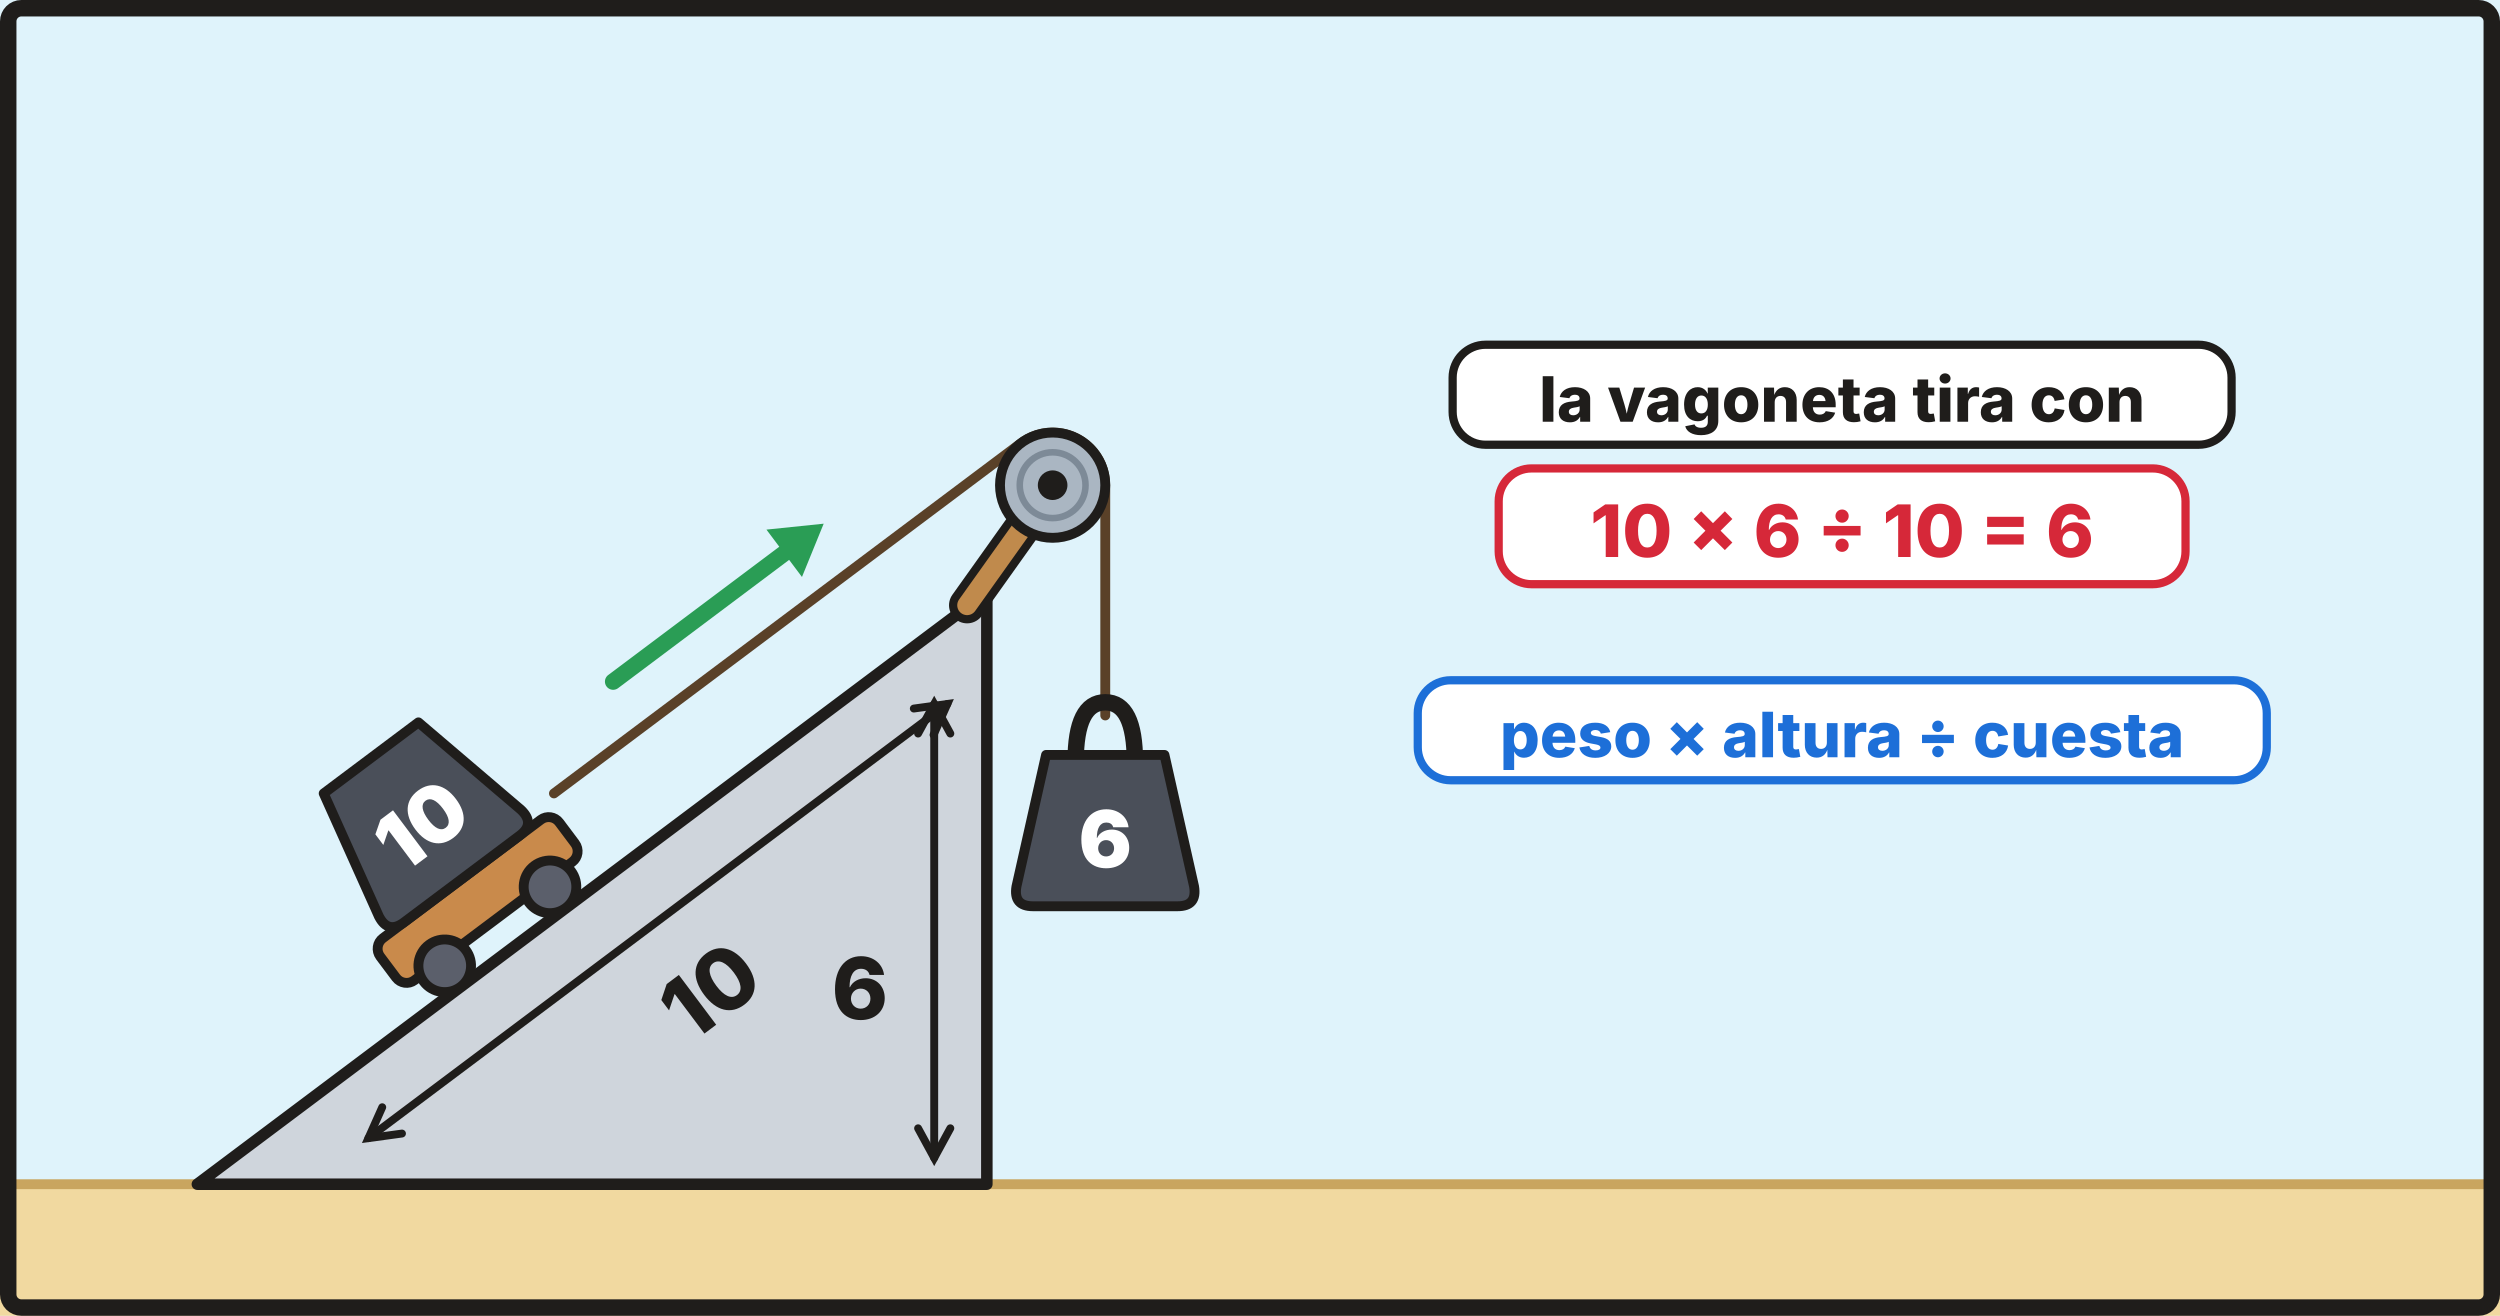
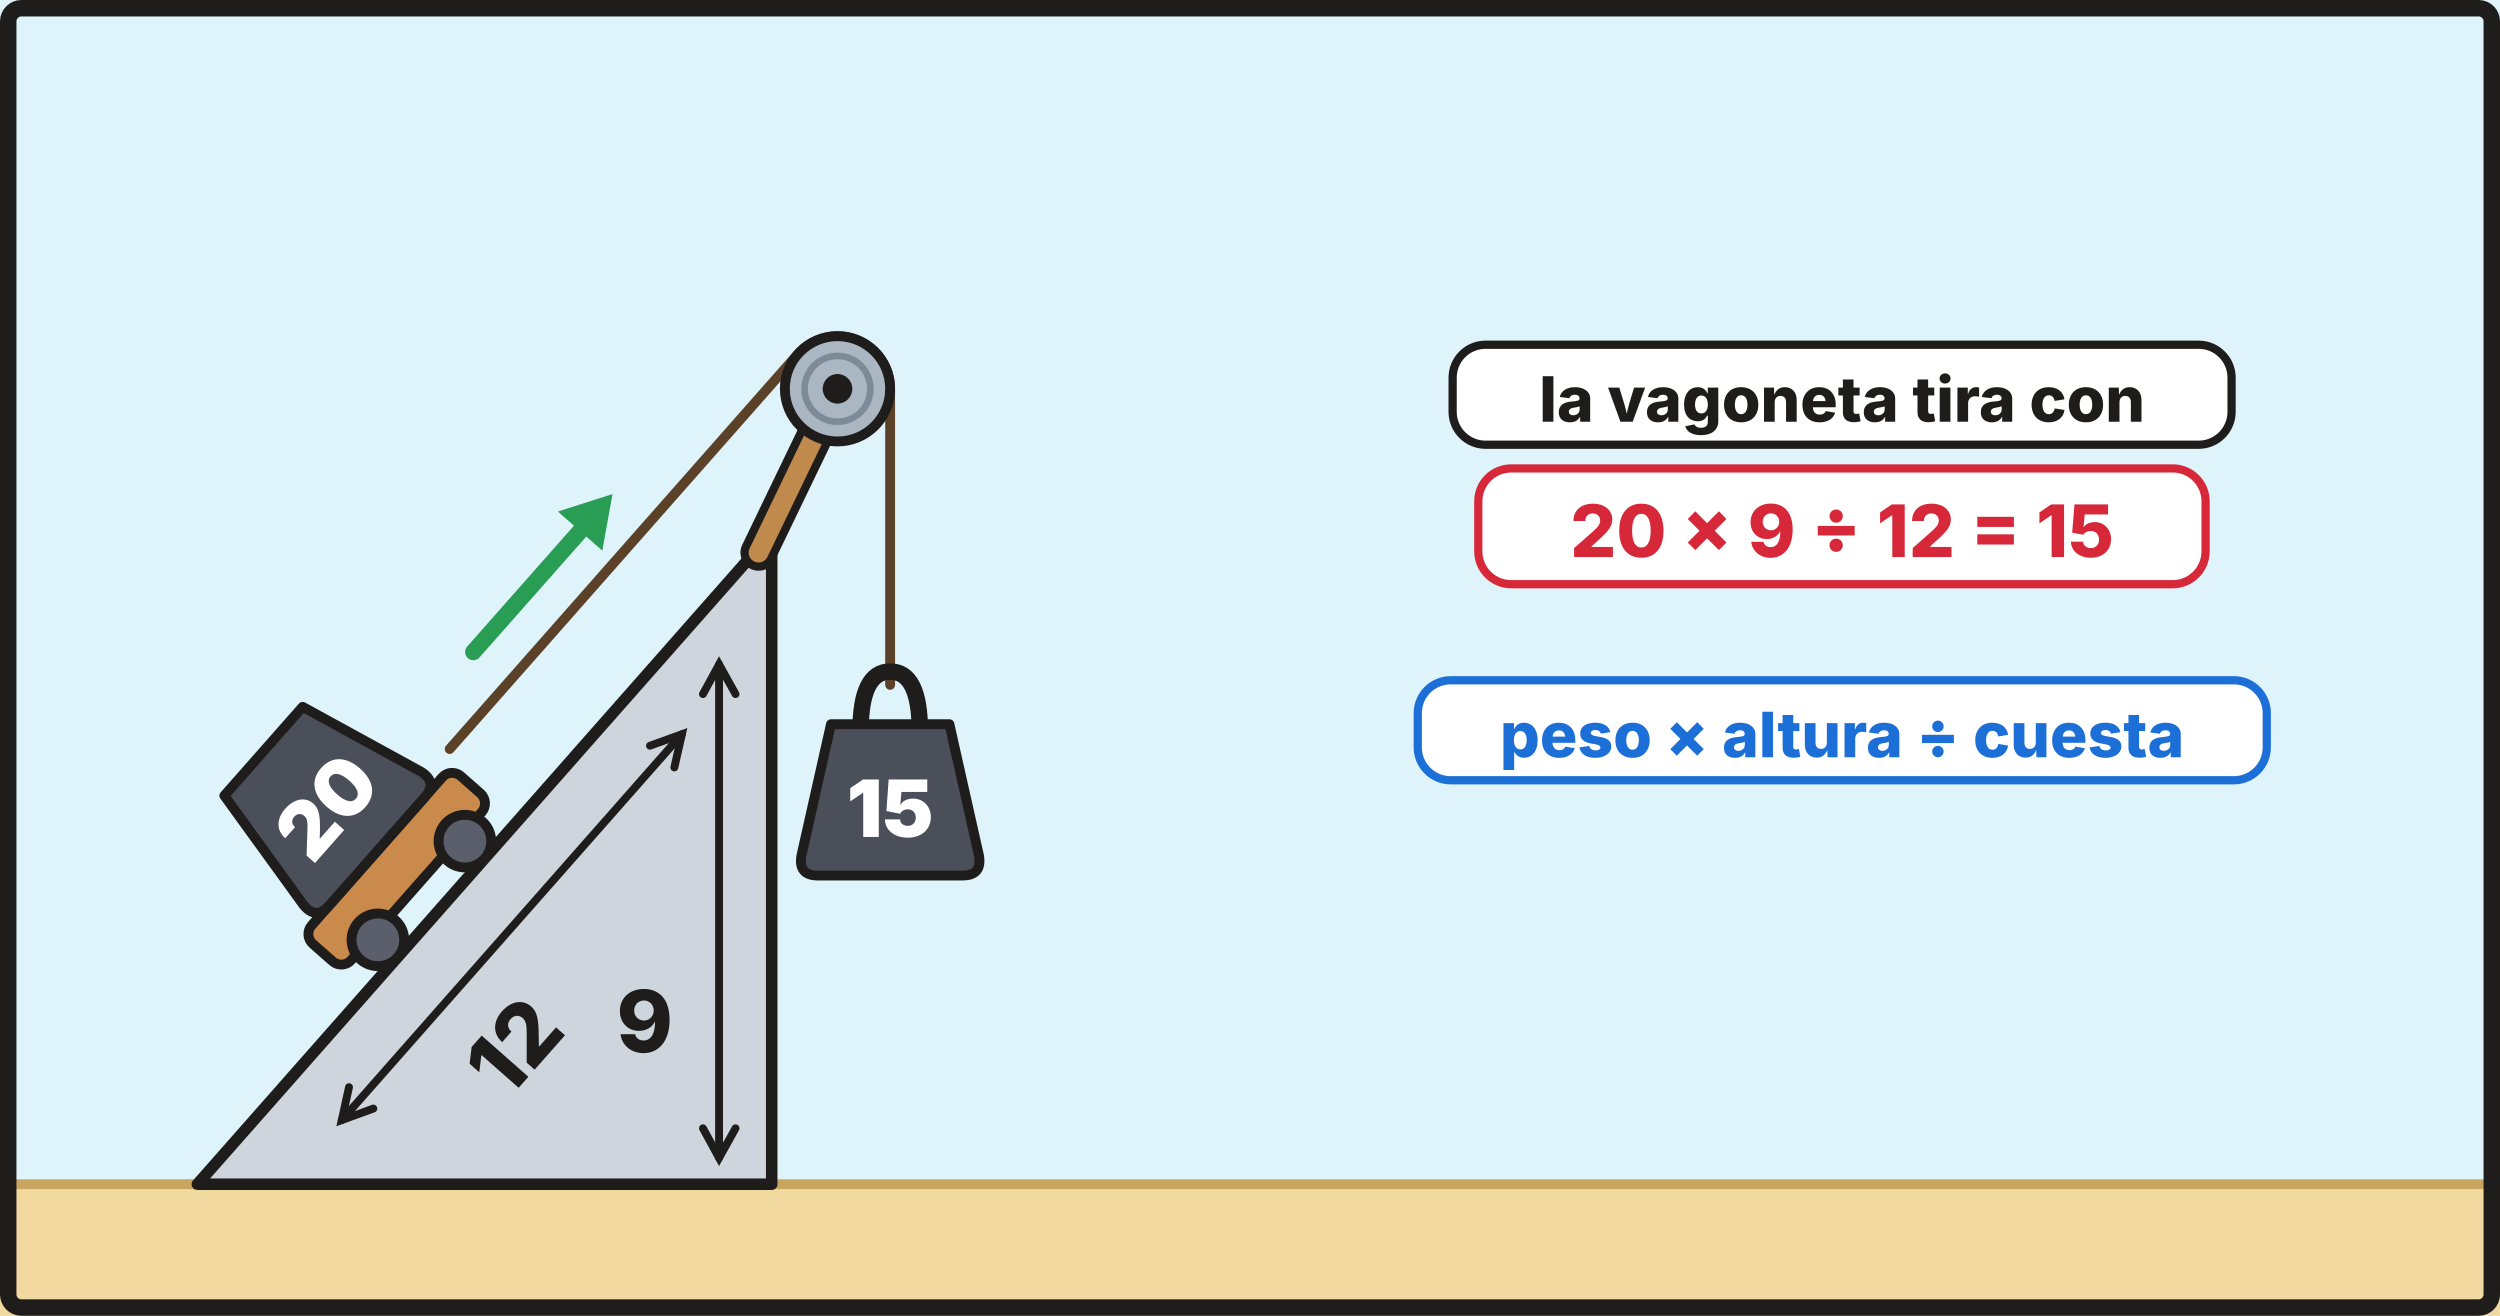
- <svg xmlns="http://www.w3.org/2000/svg" viewBox="0 0 760 400" role="img" aria-label="Plano inclinado de 10 de cuesta y 6 de altura: una vagoneta de 10 tira con 6">
+ <svg xmlns="http://www.w3.org/2000/svg" viewBox="0 0 760 400" role="img" aria-label="Plano inclinado de 12 de cuesta y 9 de altura: una vagoneta de 20 tira con 15">
  <rect width="760" height="400" fill="#dff3fb" />
  <rect x="0" y="360" width="760" height="40" fill="#f1d9a0" />
  <line x1="0" y1="360" x2="760" y2="360" stroke="#c9a55f" stroke-width="3" />
-   <path d="M60,360 L300,360 L300,180 Z" fill="#cfd5dc" stroke="#1f1d1b" stroke-width="3.5" stroke-linejoin="round" />
+   <path d="M60,360 L234.6,360 L234.6,162.0 Z" fill="#cfd5dc" stroke="#1f1d1b" stroke-width="3.5" stroke-linejoin="round" />
  <g stroke="#1f1d1b" stroke-width="2.4" fill="none" stroke-linecap="round">
-     <line x1="112.0" y1="346.0" x2="288.0" y2="214.0" />
-     <path d="M116.2,336.6 L112.0,346.0 L122.2,344.6" fill="none" />
-     <path d="M283.8,223.4 L288.0,214.0 L277.8,215.4" fill="none" />
+     <line x1="103.9" y1="340.5" x2="207.3" y2="223.2" />
+     <path d="M106.1,330.5 L103.9,340.5 L113.5,337.0" fill="none" />
+     <path d="M205.0,233.3 L207.3,223.2 L197.6,226.7" fill="none" />
  </g>
-   <text x="215.6" y="300.8" transform="rotate(-36.87 215.6 300.8)" text-anchor="middle" dominant-baseline="middle" font-family="'Baloo 2', Inter, Arial, sans-serif" font-weight="800" font-size="26" fill="#1f1d1b">10</text>
+   <text x="155.9" y="317.8" transform="rotate(-48.59 155.9 317.8)" text-anchor="middle" dominant-baseline="middle" font-family="'Baloo 2', Inter, Arial, sans-serif" font-weight="800" font-size="26" fill="#1f1d1b">12</text>
  <g stroke="#1f1d1b" stroke-width="2.4" fill="none" stroke-linecap="round">
-     <line x1="284" y1="214" x2="284" y2="352" />
-     <path d="M288.9,223.0 L284.0,214.0 L279.1,223.0" fill="none" />
-     <path d="M279.1,343.0 L284.0,352.0 L288.9,343.0" fill="none" />
+     <line x1="218.6" y1="202.0" x2="218.6" y2="352" />
+     <path d="M223.6,211.0 L218.6,202.0 L213.7,211.0" fill="none" />
+     <path d="M213.7,343.0 L218.6,352.0 L223.6,343.0" fill="none" />
  </g>
-   <text x="270.0" y="300.0" text-anchor="end" dominant-baseline="middle" font-family="'Baloo 2', Inter, Arial, sans-serif" font-weight="800" font-size="26" fill="#1f1d1b">6</text>
-   <path d="M294,184 L320.0,147.5" stroke="#1f1d1b" stroke-width="11" stroke-linecap="round" />
-   <path d="M294,184 L320.0,147.5" stroke="#c08a4c" stroke-width="6" stroke-linecap="round" />
-   <g transform="translate(156.0,288.0) rotate(-36.870)">
+   <text x="204.6" y="310.0" text-anchor="end" dominant-baseline="middle" font-family="'Baloo 2', Inter, Arial, sans-serif" font-weight="800" font-size="26" fill="#1f1d1b">9</text>
+   <path d="M230.6,168.0 L254.6,118.2" stroke="#1f1d1b" stroke-width="11" stroke-linecap="round" />
+   <path d="M230.6,168.0 L254.6,118.2" stroke="#c08a4c" stroke-width="6" stroke-linecap="round" />
+   <g transform="translate(134.1,276.0) rotate(-48.590)">
    <rect x="-34" y="-26" width="68" height="16" rx="4" fill="#c98a4b" stroke="#1f1d1b" stroke-width="3" />
    <circle cx="-20" cy="-8" r="8" fill="#5b5f6b" stroke="#1f1d1b" stroke-width="3" />
    <circle cx="20" cy="-8" r="8" fill="#5b5f6b" stroke="#1f1d1b" stroke-width="3" />
    <path d="M-18,-72 L18,-72 L27,-32 Q28,-26 22,-26 L-22,-26 Q-28,-26 -27,-32 Z" fill="#4a4f59" stroke="#1f1d1b" stroke-width="3" stroke-linejoin="round" />
-     <text x="0.0" y="-47.0" text-anchor="middle" dominant-baseline="middle" font-family="'Baloo 2', Inter, Arial, sans-serif" font-weight="900" font-size="24" fill="#fff">10</text>
+     <text x="0.0" y="-47.0" text-anchor="middle" dominant-baseline="middle" font-family="'Baloo 2', Inter, Arial, sans-serif" font-weight="900" font-size="24" fill="#fff">20</text>
  </g>
-   <path d="M168.4,241.2 L310.4,134.7 A16,16 0 0 1 336.0,147.5 L336.0,217.5" fill="none" stroke="#5a4128" stroke-width="3" stroke-linecap="round" />
-   <circle cx="320.0" cy="147.5" r="16" fill="#aab6c2" stroke="#1f1d1b" stroke-width="3" />
-   <circle cx="320.0" cy="147.5" r="10" fill="none" stroke="#7d8a97" stroke-width="2" />
-   <circle cx="320.0" cy="147.5" r="4.5" fill="#1f1d1b" />
-   <path d="M327.0,231.5 Q327.0,213.5 336.0,213.5 Q345.0,213.5 345.0,231.5" fill="none" stroke="#1f1d1b" stroke-width="5" />
-   <path d="M318.0,229.5 L354.0,229.5 L363.0,269.5 Q364.0,275.5 358.0,275.5 L314.0,275.5 Q308.0,275.5 309.0,269.5 Z" fill="#4a4f59" stroke="#1f1d1b" stroke-width="3" stroke-linejoin="round" />
-   <text x="336.0" y="254.5" text-anchor="middle" dominant-baseline="middle" font-family="'Baloo 2', Inter, Arial, sans-serif" font-weight="900" font-size="24" fill="#fff">6</text>
-   <line x1="186.4" y1="207.2" x2="244.0" y2="164.0" stroke="#2a9d55" stroke-width="5" stroke-linecap="round" />
-   <polygon points="250.4,159.2 243.8,175.4 233.0,161.0" fill="#2a9d55" />
+   <path d="M136.7,227.7 L242.6,107.6 A16,16 0 0 1 270.6,118.2 L270.6,208.2" fill="none" stroke="#5a4128" stroke-width="3" stroke-linecap="round" />
+   <circle cx="254.6" cy="118.2" r="16" fill="#aab6c2" stroke="#1f1d1b" stroke-width="3" />
+   <circle cx="254.6" cy="118.2" r="10" fill="none" stroke="#7d8a97" stroke-width="2" />
+   <circle cx="254.6" cy="118.2" r="4.5" fill="#1f1d1b" />
+   <path d="M261.62,222.156 Q261.62,204.156 270.62,204.156 Q279.62,204.156 279.62,222.156" fill="none" stroke="#1f1d1b" stroke-width="5" />
+   <path d="M252.62,220.156 L288.62,220.156 L297.62,260.156 Q298.62,266.156 292.62,266.156 L248.62,266.156 Q242.62,266.156 243.62,260.156 Z" fill="#4a4f59" stroke="#1f1d1b" stroke-width="3" stroke-linejoin="round" />
+   <text x="270.6" y="245.2" text-anchor="middle" dominant-baseline="middle" font-family="'Baloo 2', Inter, Arial, sans-serif" font-weight="900" font-size="24" fill="#fff">15</text>
+   <line x1="143.9" y1="198.2" x2="181.0" y2="156.2" stroke="#2a9d55" stroke-width="5" stroke-linecap="round" />
+   <polygon points="186.2,150.2 183.1,167.4 169.6,155.5" fill="#2a9d55" />
  <rect x="441.6" y="104.8" width="236.8" height="30.4" rx="10" fill="#ffffff" stroke="#1f1d1b" stroke-width="2.5" />
  <text x="560.0" y="121.0" text-anchor="middle" dominant-baseline="middle" font-family="'Baloo 2', Inter, Arial, sans-serif" font-weight="800" font-size="19" fill="#1f1d1b">la vagoneta tira con</text>
-   <rect x="455.6" y="142.4" width="208.8" height="35.2" rx="10" fill="#ffffff" stroke="#d62839" stroke-width="2.5" />
-   <text x="560.0" y="161.0" text-anchor="middle" dominant-baseline="middle" font-family="'Baloo 2', Inter, Arial, sans-serif" font-weight="800" font-size="22" fill="#d62839">10 × 6 ÷ 10 = 6</text>
+   <rect x="449.4" y="142.4" width="221.1" height="35.2" rx="10" fill="#ffffff" stroke="#d62839" stroke-width="2.5" />
+   <text x="560.0" y="161.0" text-anchor="middle" dominant-baseline="middle" font-family="'Baloo 2', Inter, Arial, sans-serif" font-weight="800" font-size="22" fill="#d62839">20 × 9 ÷ 12 = 15</text>
  <rect x="431.0" y="206.8" width="258.1" height="30.4" rx="10" fill="#ffffff" stroke="#1d6fd8" stroke-width="2.5" />
  <text x="560.0" y="223.0" text-anchor="middle" dominant-baseline="middle" font-family="'Baloo 2', Inter, Arial, sans-serif" font-weight="800" font-size="19" fill="#1d6fd8">peso × altura ÷ cuesta</text>
  <rect x="2.5" y="2.5" width="755" height="395" rx="4" fill="none" stroke="#1f1d1b" stroke-width="5" />
</svg>
